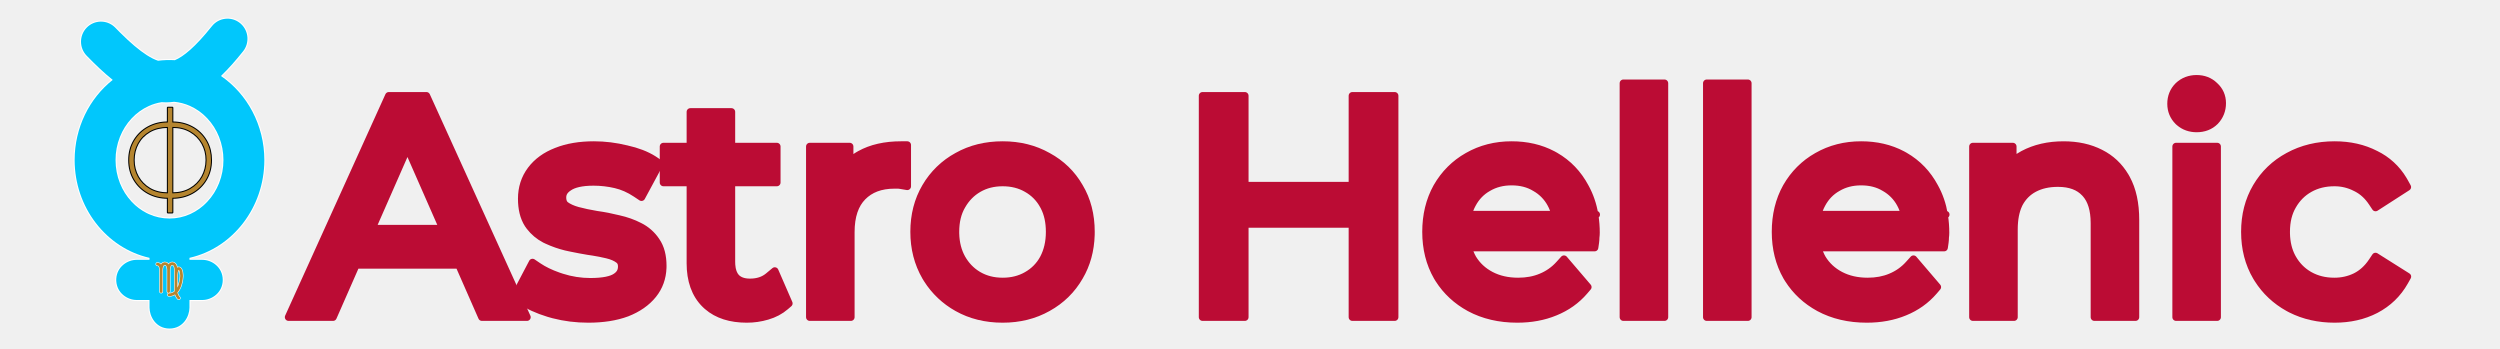
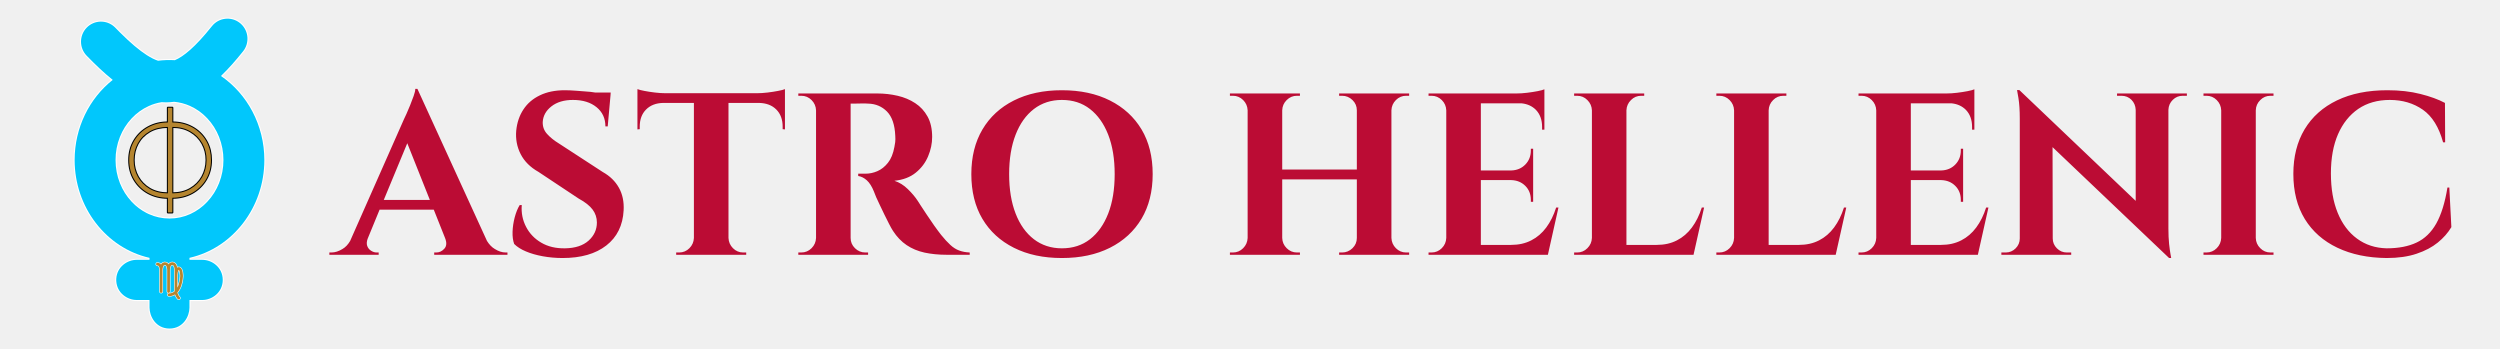
<svg xmlns="http://www.w3.org/2000/svg" fill="none" viewBox="0 0 402 56">
  <g transform="translate(12 3) scale(0.5547) translate(-23 -5.0016)">
    <g fill="#FFFFFF" stroke="#FFFFFF" stroke-width="0.6" stroke-linejoin="round">
      <path d="M66.137 45.987a18 18 0 0 0-1.264-6.69v-.002a17 17 0 0 0-3.416-5.398c-1.457-1.552-3.126-2.745-4.968-3.574l-.002-.001a14.4 14.4 0 0 0-4.644-1.221q-1.124.156-2.285.164a17 17 0 0 1-1.359-.05 14.5 14.5 0 0 0-3.688 1.107v.001c-1.84.829-3.509 2.021-4.97 3.576l-.002-.002a17 17 0 0 0-3.41 5.401h-.002a18 18 0 0 0-1.262 6.69c0 2.34.428 4.586 1.264 6.69h-.002a17 17 0 0 0 3.416 5.4 15.6 15.6 0 0 0 4.286 3.247l.684.328c1.9.856 3.904 1.287 5.987 1.287s4.089-.43 5.985-1.285l.002-.002a15.5 15.5 0 0 0 4.97-3.575l.002-.002a17 17 0 0 0 3.414-5.396 18 18 0 0 0 1.264-6.693m11.863 0c0 13.707-9.14 25.53-21.71 28.35v.575H60c2.897 0 5.938 2.24 5.938 5.824 0 3.593-3.05 5.825-5.938 5.825h-3.71v2.223c0 2.463-1.795 6.05-5.79 6.05-3.993 0-5.79-3.585-5.79-6.05V86.56H41c-2.791 0-5.748-2.09-5.93-5.49l-.008-.334.009-.33c.18-3.394 3.129-5.494 5.93-5.494h3.709v-.576C32.14 71.514 23 59.694 23 45.987c0-9.393 4.293-17.903 11.041-23.237-2.474-1.981-4.976-4.35-7.546-7.002a5.85 5.85 0 0 1 .01-8.144 5.766 5.766 0 0 1 8.063-.2l.218.212 1.343 1.363c3.057 3.047 5.597 5.187 7.784 6.588 1.261.808 2.338 1.325 3.268 1.638a26.6 26.6 0 0 1 4.868-.163c2.499-1.049 5.88-3.76 10.754-9.864a5.77 5.77 0 0 1 8.002-1.003l.238.191.222.197c2.222 2.08 2.46 5.537.565 7.91-2.108 2.64-4.231 5.06-6.41 7.146C73.046 26.829 78 35.898 78 45.987" />
      <path d="M41 79.495h19c.75 0 1.355.556 1.355 1.242s-.606 1.24-1.355 1.24H41c-.747 0-1.355-.555-1.355-1.24 0-.686.608-1.242 1.355-1.242" />
      <path d="M51.706 67.912v20.871c0 .811-.54 1.467-1.206 1.467s-1.206-.656-1.206-1.467V67.912z" />
      <path d="M50.5 21.58c12.656 0 22.917 10.928 22.917 24.408S63.157 70.394 50.5 70.394 27.583 59.468 27.583 45.988 37.843 21.58 50.501 21.58M36.2 61.214c1.861 1.981 4.021 3.533 6.43 4.618a19 19 0 0 0 7.87 1.691c2.731 0 5.38-.568 7.87-1.69a20.1 20.1 0 0 0 6.43-4.619 21.6 21.6 0 0 0 4.334-6.844 22.6 22.6 0 0 0 1.587-8.382 22.6 22.6 0 0 0-1.588-8.382 21.6 21.6 0 0 0-4.334-6.847c-1.858-1.979-4.02-3.532-6.43-4.616a19 19 0 0 0-7.869-1.69c-2.732 0-5.378.568-7.87 1.69-2.409 1.084-4.569 2.637-6.43 4.616a21.6 21.6 0 0 0-4.332 6.847 22.6 22.6 0 0 0-1.587 8.382c0 2.908.533 5.727 1.587 8.382a21.6 21.6 0 0 0 4.333 6.844" />
      <path d="M66.385 10.037a1.184 1.184 0 0 1 1.698-.17c.514.434.588 1.216.166 1.746-6.79 8.503-12.52 13.035-18.715 13.068-6.147.033-12.248-4.383-19.748-12.122a1.267 1.267 0 0 1 .002-1.755 1.183 1.183 0 0 1 1.706.002c7.532 7.772 12.986 11.42 18.028 11.394 4.993-.027 10.087-3.679 16.863-12.163" />
    </g>
    <g fill="#01C7FC">
      <path d="M66.137 45.987a18 18 0 0 0-1.264-6.69v-.002a17 17 0 0 0-3.416-5.398c-1.457-1.552-3.126-2.745-4.968-3.574l-.002-.001a14.4 14.4 0 0 0-4.644-1.221q-1.124.156-2.285.164a17 17 0 0 1-1.359-.05 14.5 14.5 0 0 0-3.688 1.107v.001c-1.84.829-3.509 2.021-4.97 3.576l-.002-.002a17 17 0 0 0-3.41 5.401h-.002a18 18 0 0 0-1.262 6.69c0 2.34.428 4.586 1.264 6.69h-.002a17 17 0 0 0 3.416 5.4 15.6 15.6 0 0 0 4.286 3.247l.684.328c1.9.856 3.904 1.287 5.987 1.287s4.089-.43 5.985-1.285l.002-.002a15.5 15.5 0 0 0 4.97-3.575l.002-.002a17 17 0 0 0 3.414-5.396 18 18 0 0 0 1.264-6.693m11.863 0c0 13.707-9.14 25.53-21.71 28.35v.575H60c2.897 0 5.938 2.24 5.938 5.824 0 3.593-3.05 5.825-5.938 5.825h-3.71v2.223c0 2.463-1.795 6.05-5.79 6.05-3.993 0-5.79-3.585-5.79-6.05V86.56H41c-2.791 0-5.748-2.09-5.93-5.49l-.008-.334.009-.33c.18-3.394 3.129-5.494 5.93-5.494h3.709v-.576C32.14 71.514 23 59.694 23 45.987c0-9.393 4.293-17.903 11.041-23.237-2.474-1.981-4.976-4.35-7.546-7.002a5.85 5.85 0 0 1 .01-8.144 5.766 5.766 0 0 1 8.063-.2l.218.212 1.343 1.363c3.057 3.047 5.597 5.187 7.784 6.588 1.261.808 2.338 1.325 3.268 1.638a26.6 26.6 0 0 1 4.868-.163c2.499-1.049 5.88-3.76 10.754-9.864a5.77 5.77 0 0 1 8.002-1.003l.238.191.222.197c2.222 2.08 2.46 5.537.565 7.91-2.108 2.64-4.231 5.06-6.41 7.146C73.046 26.829 78 35.898 78 45.987" />
      <path d="M41 79.495h19c.75 0 1.355.556 1.355 1.242s-.606 1.24-1.355 1.24H41c-.747 0-1.355-.555-1.355-1.24 0-.686.608-1.242 1.355-1.242" />
      <path d="M51.706 67.912v20.871c0 .811-.54 1.467-1.206 1.467s-1.206-.656-1.206-1.467V67.912z" />
      <path d="M50.5 21.58c12.656 0 22.917 10.928 22.917 24.408S63.157 70.394 50.5 70.394 27.583 59.468 27.583 45.988 37.843 21.58 50.501 21.58M36.2 61.214c1.861 1.981 4.021 3.533 6.43 4.618a19 19 0 0 0 7.87 1.691c2.731 0 5.38-.568 7.87-1.69a20.1 20.1 0 0 0 6.43-4.619 21.6 21.6 0 0 0 4.334-6.844 22.6 22.6 0 0 0 1.587-8.382 22.6 22.6 0 0 0-1.588-8.382 21.6 21.6 0 0 0-4.334-6.847c-1.858-1.979-4.02-3.532-6.43-4.616a19 19 0 0 0-7.869-1.69c-2.732 0-5.378.568-7.87 1.69-2.409 1.084-4.569 2.637-6.43 4.616a21.6 21.6 0 0 0-4.332 6.847 22.6 22.6 0 0 0-1.587 8.382c0 2.908.533 5.727 1.587 8.382a21.6 21.6 0 0 0 4.333 6.844" />
      <path d="M66.385 10.037a1.184 1.184 0 0 1 1.698-.17c.514.434.588 1.216.166 1.746-6.79 8.503-12.52 13.035-18.715 13.068-6.147.033-12.248-4.383-19.748-12.122a1.267 1.267 0 0 1 .002-1.755 1.183 1.183 0 0 1 1.706.002c7.532 7.772 12.986 11.42 18.028 11.394 4.993-.027 10.087-3.679 16.863-12.163" />
    </g>
    <path d="M51.318 30.828v4.274q3.214.003 5.75 1.396a10.35 10.35 0 0 1 4.001 3.868l.177.31q1.282 2.35 1.281 5.339c0 2.105-.489 3.986-1.472 5.634a10.57 10.57 0 0 1-4.016 3.881v.001q-2.536 1.392-5.72 1.396v4.245h-1.28v-4.245q-3.186-.004-5.722-1.396a10.56 10.56 0 0 1-4.015-3.882c-.983-1.648-1.474-3.529-1.474-5.634q0-3.174 1.488-5.65a10.57 10.57 0 0 1 4.03-3.867q2.55-1.406 5.692-1.396v-4.274zm-1.28 5.555q-3.099.018-5.304 1.293-2.242 1.294-3.432 3.474-1.193 2.184-1.194 4.865 0 2.665 1.222 4.847 1.22 2.183 3.447 3.491h.001q2.227 1.287 5.26 1.294zm1.28 19.264q3.033-.007 5.245-1.294 2.228-1.293 3.448-3.476 1.221-2.198 1.237-4.863.014-2.665-1.208-4.847v-.001q-1.22-2.196-3.463-3.49v-.001q-2.226-1.302-5.259-1.293z" fill="#000000" stroke="#000000" stroke-width="0.6" stroke-linejoin="round" />
    <path d="M51.318 30.828v4.274q3.214.003 5.75 1.396a10.35 10.35 0 0 1 4.001 3.868l.177.31q1.282 2.35 1.281 5.339c0 2.105-.489 3.986-1.472 5.634a10.57 10.57 0 0 1-4.016 3.881v.001q-2.536 1.392-5.72 1.396v4.245h-1.28v-4.245q-3.186-.004-5.722-1.396a10.56 10.56 0 0 1-4.015-3.882c-.983-1.648-1.474-3.529-1.474-5.634q0-3.174 1.488-5.65a10.57 10.57 0 0 1 4.03-3.867q2.55-1.406 5.692-1.396v-4.274zm-1.28 5.555q-3.099.018-5.304 1.293-2.242 1.294-3.432 3.474-1.193 2.184-1.194 4.865 0 2.665 1.222 4.847 1.22 2.183 3.447 3.491h.001q2.227 1.287 5.26 1.294zm1.28 19.264q3.033-.007 5.245-1.294 2.228-1.293 3.448-3.476 1.221-2.198 1.237-4.863.014-2.665-1.208-4.847v-.001q-1.22-2.196-3.463-3.49v-.001q-2.226-1.302-5.259-1.293z" fill="#B5852F" />
    <path d="M53.192 86s-.807-.794-.807-1.905v-6.349s0-1.746-1.077-1.746-1.077 1.746-1.077 1.746m0 0v6.35m0-6.35S50.22 76 49.154 76s-1.077 1.746-1.077 1.746m0 6.35v-6.35m0 0s0-1.587-1.077-1.587m5.385 3.492s0-2.222.807-2.222c.808 0 .808 2.222.808 2.222s-.135 5.397-3.635 5.397" stroke="#FFFFFF" stroke-width="1.1" stroke-linecap="round" stroke-linejoin="round" />
    <path d="M53.192 86s-.807-.794-.807-1.905v-6.349s0-1.746-1.077-1.746-1.077 1.746-1.077 1.746m0 0v6.35m0-6.35S50.22 76 49.154 76s-1.077 1.746-1.077 1.746m0 6.35v-6.35m0 0s0-1.587-1.077-1.587m5.385 3.492s0-2.222.807-2.222c.808 0 .808 2.222.808 2.222s-.135 5.397-3.635 5.397" stroke="#B5852F" stroke-width="0.8" stroke-linecap="round" stroke-linejoin="round" />
  </g>
-   <path fill="#BB0C34" d="M375.409 50.288q-3.888 0-6.96-1.68-3.024-1.68-4.752-4.608t-1.728-6.72 1.728-6.72 4.752-4.56q3.072-1.68 6.96-1.68 3.456 0 6.144 1.392 2.736 1.344 4.224 4.032L382.273 32q-1.248-1.872-3.072-2.736a8.3 8.3 0 0 0-3.84-.912q-2.496 0-4.464 1.104t-3.12 3.12q-1.152 1.968-1.152 4.704t1.152 4.752 3.12 3.12 4.464 1.104q2.064 0 3.84-.864 1.824-.912 3.072-2.784l3.504 2.208q-1.488 2.64-4.224 4.08-2.688 1.392-6.144 1.392" />
-   <path fill="#BB0C34" d="M350.915 50V24.56h4.608V50zm2.304-30.336q-1.344 0-2.256-.864-.864-.864-.864-2.112 0-1.296.864-2.16.912-.864 2.256-.864t2.208.864q.912.816.912 2.064 0 1.296-.864 2.208-.864.864-2.256.864" />
-   <path fill="#BB0C34" d="M318.243 50V24.56h4.416v6.864l-.72-1.824q1.248-2.496 3.84-3.888t6.048-1.392q3.12 0 5.472 1.2 2.4 1.2 3.744 3.648t1.344 6.192V50h-4.608V35.888q0-3.696-1.824-5.568-1.776-1.872-5.04-1.872-2.448 0-4.272.96t-2.832 2.832q-.96 1.872-.96 4.656V50z" />
-   <path fill="#BB0C34" d="M300.18 50.288q-4.08 0-7.2-1.68-3.072-1.68-4.8-4.608-1.68-2.928-1.68-6.72t1.632-6.72q1.68-2.928 4.56-4.56 2.928-1.68 6.576-1.68 3.696 0 6.528 1.632t4.416 4.608q1.632 2.928 1.632 6.864 0 .288-.048.672 0 .384-.048.72H290.1v-3.312h19.248l-1.872 1.152q.048-2.448-1.008-4.368a7.5 7.5 0 0 0-2.928-2.976q-1.824-1.104-4.272-1.104-2.4 0-4.272 1.104-1.872 1.056-2.928 3.024-1.056 1.92-1.056 4.416v.768q0 2.544 1.152 4.56 1.2 1.968 3.312 3.072t4.848 1.104q2.256 0 4.08-.768a8.94 8.94 0 0 0 3.264-2.304l2.544 2.976q-1.728 2.016-4.32 3.072-2.544 1.056-5.712 1.056" />
-   <path fill="#BB0C34" d="M275.446 50V14.384h4.608V50z" />
-   <path fill="#BB0C34" d="M262.04 50V14.384h4.608V50z" />
-   <path fill="#BB0C34" d="M243.977 50.288q-4.08 0-7.2-1.68-3.072-1.68-4.8-4.608-1.68-2.928-1.68-6.72t1.632-6.72q1.68-2.928 4.56-4.56 2.928-1.68 6.576-1.68 3.696 0 6.528 1.632t4.416 4.608q1.632 2.928 1.632 6.864 0 .288-.048.672 0 .384-.048.72h-21.648v-3.312h19.248l-1.872 1.152q.048-2.448-1.008-4.368a7.5 7.5 0 0 0-2.928-2.976q-1.824-1.104-4.272-1.104-2.4 0-4.272 1.104-1.872 1.056-2.928 3.024-1.056 1.92-1.056 4.416v.768q0 2.544 1.152 4.56 1.2 1.968 3.312 3.072t4.848 1.104q2.256 0 4.08-.768a8.94 8.94 0 0 0 3.264-2.304l2.544 2.976q-1.728 2.016-4.32 3.072-2.544 1.056-5.712 1.056" />
-   <path fill="#BB0C34" d="M218.464 50V16.4h4.8V50zm-24.096 0V16.4h4.8V50zm4.32-14.976v-4.176h20.208v4.176z" />
-   <path fill="#BB0C34" d="M161.233 50.288q-3.84 0-6.816-1.68A12.5 12.5 0 0 1 149.713 44q-1.728-2.976-1.728-6.72 0-3.792 1.728-6.72a12.15 12.15 0 0 1 4.704-4.56q2.976-1.68 6.816-1.68 3.792 0 6.768 1.68 3.024 1.632 4.704 4.56 1.728 2.88 1.728 6.72 0 3.792-1.728 6.72-1.68 2.928-4.704 4.608-2.976 1.68-6.768 1.68m0-4.032q2.448 0 4.368-1.104a7.8 7.8 0 0 0 3.072-3.12q1.104-2.064 1.104-4.752 0-2.736-1.104-4.704a7.8 7.8 0 0 0-3.072-3.12q-1.92-1.104-4.368-1.104t-4.368 1.104-3.072 3.12q-1.152 1.968-1.152 4.704 0 2.688 1.152 4.752 1.152 2.016 3.072 3.12t4.368 1.104" />
-   <path fill="#BB0C34" d="M131.212 50V24.56h4.416v6.912l-.432-1.728q1.056-2.64 3.552-4.032t6.144-1.392v4.464a3.5 3.5 0 0 0-.576-.048h-.48q-3.696 0-5.856 2.208t-2.16 6.384V50z" />
-   <path fill="#BB0C34" d="M120.073 50.288q-3.84 0-5.952-2.064t-2.112-5.904V18.992h4.608v23.136q0 2.064 1.008 3.168 1.056 1.104 2.976 1.104 2.16 0 3.6-1.2l1.44 3.312q-1.056.912-2.544 1.344-1.44.432-3.024.432m-12.384-21.936V24.56h16.224v3.792z" />
-   <path fill="#BB0C34" d="M94.586 50.288q-3.168 0-6.048-.864-2.832-.864-4.464-2.112l1.92-3.648q1.632 1.104 4.032 1.872t4.896.768q3.216 0 4.608-.912 1.44-.912 1.44-2.544 0-1.2-.864-1.872t-2.304-1.008a32 32 0 0 0-3.12-.576 66 66 0 0 1-3.456-.672 15.4 15.4 0 0 1-3.168-1.152 6.25 6.25 0 0 1-2.304-2.064q-.864-1.344-.864-3.552 0-2.304 1.296-4.032t3.648-2.64q2.4-.96 5.664-.96 2.496 0 5.04.624 2.592.576 4.224 1.68l-1.968 3.648q-1.728-1.152-3.6-1.584a16.6 16.6 0 0 0-3.744-.432q-3.024 0-4.512 1.008-1.488.96-1.488 2.496 0 1.296.864 2.016.912.672 2.304 1.056 1.44.384 3.168.672 1.728.24 3.456.672 1.728.384 3.12 1.104a5.87 5.87 0 0 1 2.304 2.016q.912 1.296.912 3.456 0 2.304-1.344 3.984t-3.792 2.64q-2.448.912-5.856.912" />
-   <path fill="#BB0C34" d="m47.952 50 15.216-33.6h4.752L83.184 50h-5.04L64.56 19.088h1.92L52.896 50zm6.48-8.4 1.296-3.84H74.64l1.392 3.84z" />
-   <path fill="#BB0C34" stroke="#BB0C34" stroke-width="1.2" stroke-linejoin="round" d="M366.625 37.28q0-2.565 1.013-4.455l.139-.249q1.08-1.89 2.877-2.978l.243-.142q1.968-1.104 4.464-1.104l.512.014a8.2 8.2 0 0 1 3.328.898q1.71.81 2.914 2.506l.158.23 3.504-2.256q-1.488-2.688-4.224-4.032-2.52-1.305-5.715-1.387l-.429-.005q-3.888 0-6.96 1.68-3.024 1.632-4.752 4.56l-.209.37q-1.519 2.795-1.519 6.35l.007.471q.1 3.505 1.721 6.249 1.728 2.928 4.752 4.608 2.88 1.575 6.478 1.673l.482.007q3.24 0 5.805-1.223l.339-.168q2.736-1.44 4.224-4.08l-3.504-2.209q-1.248 1.872-3.072 2.784a8.66 8.66 0 0 1-3.84.864v-1c1.23 0 2.358-.256 3.398-.76 1.042-.523 1.938-1.326 2.682-2.442l.54-.812 5.135 3.236-.468.829c-1.088 1.93-2.639 3.427-4.629 4.474l-.006.003c-1.953 1.011-4.163 1.504-6.604 1.504-2.569 0-4.917-.521-7.022-1.583l-.417-.22-.006-.003c-2.033-1.13-3.668-2.66-4.89-4.584l-.238-.39c-1.253-2.123-1.867-4.542-1.867-7.228s.614-5.105 1.867-7.228c1.245-2.11 2.964-3.758 5.139-4.932 2.209-1.207 4.695-1.8 7.434-1.8 2.433 0 4.636.49 6.584 1.494a10.5 10.5 0 0 1 4.449 4.082l.21.364.453.818-5.118 3.296-.546-.82c-.697-1.045-1.523-1.798-2.476-2.291l-.192-.095-.014-.007-.015-.008a7.3 7.3 0 0 0-3.383-.801c-1.511 0-2.827.333-3.974.976-1.149.645-2.061 1.553-2.741 2.744l-.005.01c-.662 1.13-1.016 2.516-1.016 4.198l.004.312c.038 1.441.346 2.674.895 3.723l.122.221c.638 1.117 1.478 1.985 2.528 2.62l.213.124c1.147.644 2.463.976 3.974.976v1l-.31-.004q-2.155-.06-3.905-.966l-.249-.134a8.1 8.1 0 0 1-2.973-2.872l-.147-.248q-1.08-1.89-1.147-4.413z" />
-   <path fill="#BB0C34" stroke="#BB0C34" stroke-width="1.2" stroke-linejoin="round" d="M350.915 24.56V50h4.607V24.56zm5.424-7.968q0-1.248-.912-2.064-.756-.756-1.879-.85l-.329-.014q-1.344 0-2.256.864-.864.865-.864 2.16l.013.306q.095 1.05.851 1.806a3.1 3.1 0 0 0 1.927.85l.329.014q1.392 0 2.256-.864.864-.912.864-2.208M356.522 51h-6.607V23.56h6.607zm.817-34.408c0 1.11-.38 2.095-1.138 2.895l-.019.02c-.79.79-1.81 1.157-2.963 1.157-1.062 0-2.011-.328-2.79-.999l-.154-.139-.019-.02c-.768-.767-1.157-1.727-1.157-2.817 0-1.112.381-2.092 1.157-2.868l.019-.02c.808-.764 1.812-1.137 2.944-1.137 1.113 0 2.098.362 2.875 1.12.824.737 1.245 1.698 1.245 2.808" />
-   <path fill="#BB0C34" stroke="#BB0C34" stroke-width="1.2" stroke-linejoin="round" d="M342.387 35.36q0-3.744-1.344-6.192t-3.744-3.648q-2.205-1.125-5.085-1.196l-.387-.004q-3.456 0-6.048 1.392l-.319.179q-1.715.999-2.801 2.513V24.56h-4.416V50h4.608V36.897q0-2.61.843-4.42l.117-.237q.945-1.755 2.607-2.709l.225-.123q1.824-.96 4.272-.96l.402.007q2.973.11 4.638 1.865l-.726.688c-.947-1-2.335-1.56-4.314-1.56-1.5 0-2.759.293-3.807.845-1.028.541-1.827 1.334-2.407 2.403l-.1.204c-.485 1.04-.75 2.36-.75 3.997V51h-6.608V23.56h6.416v2.354a11 11 0 0 1 1.647-1.083c1.897-1.019 4.081-1.51 6.521-1.51 2.21 0 4.195.424 5.927 1.308h-.001c1.674.839 3.003 2.089 3.976 3.724l.191.333c1 1.822 1.467 4.065 1.467 6.674V51h-6.608V35.888c0-2.168-.501-3.677-1.363-4.677l-.177-.193-.01-.01.726-.688q1.824 1.872 1.824 5.568V50h4.608z" />
-   <path fill="#BB0C34" stroke="#BB0C34" stroke-width="1.2" stroke-linejoin="round" d="M285.5 37.28c0-2.675.577-5.087 1.759-7.207l.006-.01c1.207-2.105 2.855-3.755 4.934-4.933 2.115-1.212 4.479-1.81 7.07-1.81 2.452 0 4.673.509 6.637 1.55l.39.216c2.05 1.181 3.649 2.851 4.79 4.987.75 1.345 1.255 2.825 1.524 4.43h.272l-.249.153a18 18 0 0 1 .212 2.768l-.015.384a7 7 0 0 1-.037.368q-.003.404-.055.781l-.123.86h-20.31q.25.926.714 1.743c.702 1.15 1.668 2.05 2.92 2.706 1.246.65 2.699.99 4.385.99v1q-2.565 0-4.581-.97l-.266-.134q-2.112-1.104-3.313-3.072a8.7 8.7 0 0 1-1.072-3.264h20.656l.036-.348a6 6 0 0 0 .012-.372q.024-.192.036-.36l.013-.312q0-3.937-1.633-6.864-1.485-2.79-4.066-4.399l-.35-.209q-2.655-1.53-6.069-1.626l-.458-.006q-3.649 0-6.577 1.68l-.355.209q-2.63 1.605-4.204 4.35-1.632 2.93-1.633 6.721l.007.471q.099 3.505 1.674 6.249 1.728 2.928 4.799 4.608 2.925 1.575 6.694 1.673l.507.007q3.168 0 5.712-1.056 2.59-1.055 4.319-3.072l-2.544-2.976a8.94 8.94 0 0 1-3.264 2.304q-1.824.768-4.08.768v-1c1.389 0 2.615-.236 3.693-.69l.007-.004a7.94 7.94 0 0 0 2.904-2.05l.762-.841 3.283 3.839.555.651-.556.65c-1.262 1.471-2.835 2.587-4.702 3.347h-.001c-1.833.759-3.867 1.13-6.088 1.13-2.861 0-5.429-.59-7.675-1.8l-.005-.003c-2.063-1.128-3.717-2.659-4.942-4.586l-.24-.391-.007-.01c-1.216-2.121-1.812-4.537-1.812-7.218m14.072-9.068q2.258.065 3.968 1.1a7.5 7.5 0 0 1 2.929 2.976q.8 1.456.966 3.216h-16.352q.202-1.743.985-3.168 1.056-1.968 2.928-3.024 1.873-1.104 4.273-1.104zm-.303.996c-1.441 0-2.687.33-3.765.966l-.008.005-.009.004c-1.076.607-1.92 1.474-2.538 2.626l-.005.01a7.3 7.3 0 0 0-.662 1.685h13.977a7 7 0 0 0-.667-1.734 6.5 6.5 0 0 0-2.543-2.587l-.013-.007-.014-.008c-1.037-.628-2.277-.96-3.753-.96" />
-   <path fill="#BB0C34" stroke="#BB0C34" stroke-width="1.2" stroke-linejoin="round" d="M275.446 14.384V50h4.608V14.384zM281.054 51h-6.608V13.384h6.608z" />
-   <path fill="#BB0C34" stroke="#BB0C34" stroke-width="1.2" stroke-linejoin="round" d="M262.04 14.384V50h4.607V14.384zM267.647 51h-6.607V13.384h6.607z" />
-   <path fill="#BB0C34" stroke="#BB0C34" stroke-width="1.2" stroke-linejoin="round" d="M229.297 37.28c0-2.675.577-5.087 1.759-7.207l.006-.01c1.207-2.105 2.855-3.755 4.934-4.933 2.115-1.212 4.479-1.81 7.069-1.81 2.453 0 4.674.509 6.638 1.55l.39.216c2.05 1.181 3.649 2.851 4.79 4.987.749 1.345 1.254 2.825 1.524 4.43h.272l-.249.153a18 18 0 0 1 .212 2.768l-.015.384a9 9 0 0 1-.037.368q-.003.404-.055.781l-.123.86h-20.31q.25.926.713 1.743c.703 1.15 1.669 2.05 2.921 2.706 1.245.65 2.698.99 4.385.99v1q-2.565 0-4.581-.97l-.267-.134q-2.112-1.104-3.312-3.072a8.7 8.7 0 0 1-1.072-3.264h20.656l.036-.348a6 6 0 0 0 .012-.372q.024-.192.036-.36l.013-.312q0-3.937-1.633-6.864-1.485-2.79-4.067-4.399l-.349-.209q-2.655-1.53-6.07-1.626l-.458-.006q-3.648 0-6.576 1.68l-.355.209q-2.63 1.605-4.204 4.35-1.632 2.93-1.633 6.721l.007.471q.098 3.505 1.674 6.249 1.727 2.928 4.799 4.608 2.925 1.575 6.694 1.673l.507.007q3.167 0 5.711-1.056 2.592-1.055 4.32-3.072l-2.544-2.976a8.94 8.94 0 0 1-3.264 2.304q-1.824.768-4.08.768v-1c1.389 0 2.615-.236 3.692-.69l.008-.004a7.94 7.94 0 0 0 2.904-2.05l.762-.841 3.283 3.839.555.651-.556.65c-1.262 1.471-2.835 2.587-4.703 3.347h-.001c-1.832.759-3.866 1.13-6.087 1.13-2.861 0-5.429-.59-7.675-1.8l-.005-.003c-2.064-1.128-3.717-2.659-4.943-4.586l-.239-.391-.007-.01c-1.217-2.121-1.812-4.537-1.812-7.218m14.072-9.068q2.258.065 3.968 1.1a7.5 7.5 0 0 1 2.929 2.976q.8 1.456.965 3.216H234.88q.202-1.743.985-3.168 1.056-1.968 2.928-3.024 1.872-1.104 4.272-1.104zm-.304.996c-1.44 0-2.686.33-3.764.966l-.008.005-.009.004c-1.076.607-1.92 1.474-2.538 2.626l-.005.01a7.2 7.2 0 0 0-.662 1.685h13.977a7 7 0 0 0-.667-1.734 6.5 6.5 0 0 0-2.543-2.587l-.013-.007-.014-.008c-1.037-.628-2.277-.96-3.754-.96" />
-   <path fill="#BB0C34" stroke="#BB0C34" stroke-width="1.2" stroke-linejoin="round" d="M199.168 16.4h-4.8V50h4.8V35.024h19.296V50h4.8V16.4h-4.8v14.448h-19.296zM224.264 51h-6.8V36.024h-17.296V51h-6.8V15.4h6.8v14.448h17.296V15.4h6.8z" />
-   <path fill="#BB0C34" stroke="#BB0C34" stroke-width="1.2" stroke-linejoin="round" d="M174.433 37.28q0-3.84-1.728-6.72-1.68-2.928-4.704-4.56-2.79-1.575-6.298-1.674l-.471-.006q-3.839 0-6.815 1.68a12.15 12.15 0 0 0-4.704 4.56l-.209.37q-1.52 2.795-1.52 6.35l.007.465q.102 3.465 1.722 6.255a12.5 12.5 0 0 0 4.704 4.608q2.79 1.575 6.339 1.673l.476.007q3.792 0 6.769-1.68 3.024-1.68 4.704-4.608 1.62-2.745 1.721-6.249zm-5.657 0c0-1.583-.299-2.905-.86-3.999l-.115-.216-.005-.008a6.8 6.8 0 0 0-2.685-2.729l-.008-.005c-1.113-.64-2.395-.971-3.871-.971s-2.756.331-3.869.971c-1.118.643-2.018 1.552-2.702 2.75l-.005.008c-.662 1.13-1.015 2.517-1.015 4.2l.004.305c.041 1.511.387 2.82 1.016 3.95.642 1.123 1.472 1.991 2.495 2.625l.207.124c1.113.64 2.394.97 3.869.97v1q-2.294 0-4.126-.969l-.241-.134q-1.8-1.035-2.926-2.872l-.146-.248q-1.08-1.935-1.147-4.419l-.005-.333q0-2.565 1.012-4.455l.14-.249q1.08-1.89 2.835-2.978l.237-.142q1.92-1.104 4.367-1.104t4.369 1.104a7.8 7.8 0 0 1 3.072 3.12q1.103 1.968 1.103 4.704l-.004.333q-.064 2.485-1.099 4.42a7.8 7.8 0 0 1-3.072 3.12q-1.92 1.103-4.369 1.103v-1c1.476 0 2.758-.331 3.871-.97l.008-.006a6.8 6.8 0 0 0 2.685-2.728c.644-1.209.98-2.624.98-4.272m6.65.5c-.072 2.482-.684 4.73-1.855 6.717-1.213 2.114-2.914 3.78-5.085 4.985h-.001c-2.148 1.21-4.574 1.806-7.253 1.806-2.71 0-5.155-.595-7.307-1.81a13.5 13.5 0 0 1-4.835-4.58l-.238-.39-.004-.006c-1.248-2.15-1.864-4.566-1.864-7.222 0-2.685.615-5.105 1.868-7.228a13.15 13.15 0 0 1 5.084-4.929c2.149-1.21 4.59-1.803 7.296-1.803 2.681 0 5.11.595 7.26 1.809h-.001c2.164 1.171 3.861 2.813 5.071 4.917 1.258 2.096 1.871 4.52 1.871 7.234z" />
-   <path fill="#BB0C34" stroke="#BB0C34" stroke-width="1.2" stroke-linejoin="round" d="M131.212 24.56V50h4.607V37.328q0-3.916 1.899-6.1l.261-.284q2.026-2.07 5.401-2.2l.456-.008h.479q.288 0 .577.048V24.32q-3.648 0-6.144 1.392l-.307.179a7.74 7.74 0 0 0-2.813 2.934V24.56zm5.416 1.43a9.3 9.3 0 0 1 1.633-1.151c1.848-1.031 4.074-1.519 6.631-1.519h1v6.645l-1.164-.195a3 3 0 0 0-.207-.026l-.206-.008h-.479c-2.252 0-3.926.665-5.142 1.908-1.2 1.227-1.875 3.068-1.875 5.684V51h-6.607V23.56h6.416z" />
-   <path fill="#BB0C34" stroke="#BB0C34" stroke-width="1.2" stroke-linejoin="round" d="M116.617 42.128V28.352h7.296V24.56h-7.296v-5.568h-4.608v5.568h-4.321v3.792h4.321V42.32l.008.473q.124 3.495 2.104 5.43 1.98 1.936 5.479 2.057l.472.008q1.584 0 3.025-.432 1.488-.432 2.544-1.344l-1.44-3.312q-1.44 1.2-3.6 1.2v-1c1.243 0 2.206-.34 2.96-.968l1.025-.855 2.266 5.211-.558.48c-.824.712-1.804 1.224-2.919 1.547a11.5 11.5 0 0 1-3.303.473c-2.568 0-4.72-.65-6.335-2.057l-.315-.291c-1.654-1.616-2.413-3.875-2.413-6.62V29.352h-4.321V23.56h4.321v-5.568h6.608v5.568h7.296v5.792h-7.296v12.776l.014.437c.062.966.335 1.614.722 2.044.469.488 1.17.791 2.248.791v1l-.237-.005q-1.749-.065-2.739-1.1-.945-1.034-1.004-2.913z" />
-   <path fill="#BB0C34" stroke="#BB0C34" stroke-width="1.2" stroke-linejoin="round" d="m85.629 42.21.925.626c.867.586 1.934 1.11 3.215 1.56l.562.188q2.252.72 4.59.72v1q-2.183 0-4.294-.588l-.602-.18q-2.4-.768-4.03-1.872l-1.92 3.648q1.63 1.248 4.463 2.112 2.52.756 5.26.85l.788.014q3.408 0 5.855-.912 2.295-.9 3.621-2.433l.171-.207q1.26-1.575 1.339-3.699l.006-.285q0-2.16-.912-3.456a5.8 5.8 0 0 0-1.953-1.827l-.351-.189q-1.218-.63-2.693-1.003l-.427-.101a33 33 0 0 0-3.456-.672 36 36 0 0 1-2.43-.486l-.738-.186q-1.218-.336-2.068-.892l-.236-.164q-.756-.63-.851-1.7l-.013-.316q0-1.536 1.487-2.496 1.49-1.008 4.513-1.008l.468.007a16.7 16.7 0 0 1 3.276.425q1.872.433 3.6 1.585l1.968-3.649q-1.632-1.104-4.224-1.68a21.3 21.3 0 0 0-4.415-.614l-.625-.01q-3.264 0-5.664.96l-.29.117q-2.143.903-3.358 2.523-1.296 1.728-1.296 4.032l.013.538q.095 1.838.85 3.014a6.25 6.25 0 0 0 2.305 2.064q1.44.72 3.168 1.152a66 66 0 0 0 3.456.672 32 32 0 0 1 3.12.576q1.44.336 2.303 1.008.864.671.865 1.872 0 1.631-1.44 2.544-1.392.912-4.608.912v-1c2.101 0 3.387-.308 4.06-.748l.006-.004.007-.005c.686-.435.975-.972.975-1.7 0-.46-.131-.76-.37-.989l-.108-.092c-.43-.334-1.052-.622-1.918-.825h-.007a29 29 0 0 0-2.2-.435l-.823-.123-.013-.002-.013-.003a67 67 0 0 1-2.632-.493l-.877-.189-.026-.006a16.7 16.7 0 0 1-2.981-1.04l-.392-.187-.011-.006-.012-.007a7.3 7.3 0 0 1-2.402-2.023l-.268-.375-.004-.007c-.712-1.108-1.023-2.5-1.023-4.093 0-1.737.493-3.295 1.496-4.632.994-1.325 2.374-2.308 4.087-2.972 1.742-.695 3.758-1.028 6.025-1.028q2.623 0 5.278.653c1.689.377 3.137.925 4.314 1.67l.232.153.749.507-2.919 5.41-.913-.608c-1.059-.707-2.149-1.184-3.27-1.443a15.6 15.6 0 0 0-3.519-.406c-1.938 0-3.203.33-3.951.836l-.01.007-.008.006c-.758.488-1.03 1.027-1.03 1.655l.008.22c.04.476.214.783.475 1.008.483.35 1.123.652 1.95.88q1.383.369 3.066.65 1.77.246 3.534.688 1.825.406 3.337 1.186a6.87 6.87 0 0 1 2.677 2.35c.753 1.08 1.08 2.447 1.08 4.01l-.006.325c-.06 1.614-.575 3.055-1.557 4.283-1.028 1.284-2.449 2.257-4.208 2.947l-.008.003-.008.003c-1.772.66-3.848.975-6.205.975q-2.894 0-5.574-.693l-.761-.213-.005-.001c-1.834-.56-3.362-1.253-4.547-2.103l-.232-.172-.671-.512z" />
-   <path fill="#BB0C34" stroke="#BB0C34" stroke-width="1.2" stroke-linejoin="round" d="M68.565 15.4 84.736 51h-7.245L73.8 42.6H57.24L53.55 51H46.4l15.856-35.013.266-.587zm-5.397 1L47.952 50h4.945l3.69-8.4h17.865l3.692 8.4h5.04L67.92 16.4zm9.597 21.36h-14.49l7.244-16.487zm-12.958-1h11.426L65.52 23.758z" />
+   <path fill="#BB0C34" d="M67.12 14.29 78.31 38.75Q78.86 39.63 79.57 40.04Q80.46 40.6 81.31 40.6H81.6V40.97H69.82V40.6H70.16Q70.9 40.6 71.45 39.99Q72.01 39.38 71.56 38.26L69.75 33.71H61.04L59.11 38.41Q58.89 39.04 59.04 39.52Q59.22 40.04 59.67 40.32Q60.11 40.6 60.56 40.6H60.89V40.97H52.96V40.6H53.3Q54.15 40.6 55.07 40.04Q55.78 39.63 56.3 38.75L64.97 19.14Q65.08 18.92 65.36 18.31Q65.63 17.7 65.95 16.92Q66.26 16.14 66.52 15.42Q66.78 14.7 66.78 14.29ZM61.71 32.15H69.12L65.49 23.03ZM90.83 14.51Q91.57 14.51 92.66 14.59Q93.76 14.66 94.94 14.77Q95.35 14.85 95.72 14.88H98.2L98.17 15.33Q98.17 15.33 98.17 15.33L97.72 20.33H97.35Q97.35 18.4 95.93 17.24Q94.5 16.07 92.13 16.07Q89.98 16.07 88.66 17.11Q87.35 18.14 87.27 19.63Q87.24 20.74 87.98 21.55Q88.72 22.37 89.87 23.07L96.94 27.67Q98.65 28.63 99.52 30.19Q100.39 31.74 100.28 33.82Q100.09 37.45 97.5 39.47Q94.91 41.49 90.46 41.49Q88.83 41.49 87.29 41.21Q85.75 40.93 84.57 40.43Q83.38 39.93 82.68 39.23Q82.38 38.41 82.42 37.26Q82.46 36.11 82.77 34.93Q83.09 33.74 83.57 32.97H83.9Q83.75 34.85 84.59 36.47Q85.42 38.08 87.03 39.02Q88.64 39.97 90.87 39.93Q93.31 39.89 94.65 38.69Q95.98 37.49 95.98 35.78Q95.98 34.63 95.3 33.71Q94.61 32.78 93.05 31.93L86.57 27.63Q84.61 26.52 83.72 24.78Q82.83 23.03 83.01 21Q83.2 19.07 84.16 17.61Q85.12 16.14 86.81 15.33Q88.5 14.51 90.83 14.51ZM126.22 14.33V20.81L125.85 20.77V20.37Q125.85 18.63 124.83 17.61Q123.81 16.59 122.07 16.55H117.14V38.26Q117.18 39.23 117.86 39.91Q118.55 40.6 119.51 40.6H119.99V40.97H108.73V40.6H109.21Q110.17 40.6 110.86 39.91Q111.54 39.23 111.58 38.26V16.55H106.62Q104.91 16.59 103.89 17.61Q102.87 18.63 102.87 20.37V20.77L102.5 20.81V14.33Q102.87 14.48 103.63 14.62Q104.39 14.77 105.32 14.88Q106.24 14.99 107.02 14.99H121.7Q122.51 14.99 123.42 14.88Q124.33 14.77 125.1 14.62Q125.88 14.48 126.22 14.33ZM131.22 38.26V17.74Q131.18 16.77 130.5 16.09Q129.81 15.4 128.85 15.4H128.37V15.03H141.07Q142.74 15.03 144.34 15.4Q145.93 15.77 147.17 16.59Q148.41 17.4 149.15 18.74Q149.89 20.07 149.89 22.03Q149.89 23.59 149.24 25.13Q148.6 26.67 147.26 27.76Q145.93 28.85 143.82 29.07Q145 29.45 145.98 30.41Q146.97 31.37 147.6 32.34Q147.63 32.41 148.02 33Q148.41 33.6 148.99 34.47Q149.56 35.34 150.19 36.23Q150.82 37.12 151.34 37.78Q152.15 38.78 152.82 39.39Q153.49 40.01 154.23 40.28Q154.97 40.56 155.93 40.6V40.97H152.3Q150.3 40.97 148.67 40.62Q147.04 40.26 145.78 39.41Q144.52 38.56 143.59 37.12Q143.3 36.67 142.95 35.98Q142.59 35.3 142.22 34.52Q141.85 33.74 141.5 33.02Q141.15 32.3 140.89 31.71Q140.63 31.11 140.52 30.78Q140.04 29.59 139.39 29Q138.74 28.41 138 28.3V27.93H139.15Q140.15 27.93 141.09 27.52Q142.04 27.11 142.78 26.18Q143.52 25.26 143.82 23.63Q143.89 23.29 143.95 22.85Q144 22.4 143.96 21.85Q143.85 19.18 142.63 17.94Q141.41 16.7 139.59 16.66Q139.07 16.62 138.46 16.64Q137.85 16.66 137.37 16.66H136.78V38.26Q136.78 39.23 137.48 39.91Q138.18 40.6 139.15 40.6H139.59V40.97H128.37V40.6H128.85Q129.81 40.6 130.5 39.91Q131.18 39.23 131.22 38.26ZM170.75 14.51Q175.2 14.51 178.48 16.16Q181.76 17.81 183.56 20.81Q185.35 23.81 185.35 28Q185.35 32.15 183.56 35.17Q181.76 38.19 178.48 39.84Q175.2 41.49 170.75 41.49Q166.31 41.49 163.03 39.84Q159.75 38.19 157.97 35.19Q156.19 32.19 156.19 28Q156.19 23.85 157.97 20.83Q159.75 17.81 163.03 16.16Q166.31 14.51 170.75 14.51ZM170.75 39.93Q173.39 39.93 175.27 38.47Q177.16 37 178.2 34.34Q179.24 31.67 179.24 28Q179.24 24.33 178.2 21.66Q177.16 19 175.27 17.53Q173.39 16.07 170.75 16.07Q168.16 16.07 166.25 17.53Q164.34 19 163.31 21.66Q162.27 24.33 162.27 28Q162.27 31.67 163.31 34.34Q164.34 37 166.25 38.47Q168.16 39.93 170.75 39.93ZM200.62 38.26V17.74Q200.58 16.77 199.9 16.09Q199.21 15.4 198.25 15.4H197.77V15.03H209.03V15.4H208.55Q207.59 15.4 206.9 16.09Q206.21 16.77 206.18 17.74V27.26H218.18V17.74Q218.18 16.77 217.48 16.09Q216.77 15.4 215.81 15.4H215.33V15.03H226.59V15.4H226.11Q225.15 15.4 224.46 16.09Q223.78 16.77 223.74 17.74V38.26Q223.78 39.23 224.46 39.91Q225.15 40.6 226.11 40.6H226.59V40.97H215.33V40.6H215.81Q216.77 40.6 217.48 39.91Q218.18 39.23 218.18 38.26V28.85H206.18V38.26Q206.21 39.23 206.9 39.91Q207.59 40.6 208.55 40.6H209.03V40.97H197.77V40.6H198.25Q199.21 40.6 199.9 39.91Q200.58 39.23 200.62 38.26ZM250.6 33.37 248.9 40.97H229.71V40.6H230.19Q231.15 40.6 231.84 39.91Q232.52 39.23 232.56 38.26V17.74Q232.52 16.77 231.84 16.09Q231.15 15.4 230.19 15.4H229.71V15.03H243.82Q244.64 15.03 245.55 14.92Q246.45 14.81 247.23 14.66Q248.01 14.51 248.34 14.36V20.85H247.97V20.4Q247.97 18.7 246.97 17.66Q246.08 16.77 244.71 16.62H238.12V27.41H243.01Q244.38 27.37 245.27 26.46Q246.16 25.55 246.16 24.18V23.92H246.53V32.45H246.16V32.15Q246.16 30.78 245.27 29.89Q244.38 29 243.01 28.96H238.12V39.38H242.97Q244.82 39.38 246.23 38.65Q247.64 37.93 248.64 36.58Q249.64 35.23 250.23 33.37ZM274.02 33.37 272.32 40.97H253.12V40.6H253.6Q254.57 40.6 255.25 39.91Q255.94 39.23 255.98 38.26V17.74Q255.94 16.77 255.25 16.09Q254.57 15.4 253.6 15.4H253.12V15.03H264.39V15.4H263.91Q262.94 15.4 262.26 16.09Q261.57 16.77 261.53 17.74V39.38H266.39Q268.24 39.38 269.65 38.65Q271.06 37.93 272.06 36.58Q273.06 35.23 273.65 33.37ZM296.88 33.37 295.18 40.97H275.99V40.6H276.47Q277.43 40.6 278.12 39.91Q278.8 39.23 278.84 38.26V17.74Q278.8 16.77 278.12 16.09Q277.43 15.4 276.47 15.4H275.99V15.03H287.25V15.4H286.77Q285.8 15.4 285.12 16.09Q284.43 16.77 284.4 17.74V39.38H289.25Q291.1 39.38 292.51 38.65Q293.92 37.93 294.92 36.58Q295.92 35.23 296.51 33.37ZM319.74 33.37 318.04 40.97H298.85V40.6H299.33Q300.29 40.6 300.98 39.91Q301.66 39.23 301.7 38.26V17.74Q301.66 16.77 300.98 16.09Q300.29 15.4 299.33 15.4H298.85V15.03H312.96Q313.78 15.03 314.69 14.92Q315.59 14.81 316.37 14.66Q317.15 14.51 317.48 14.36V20.85H317.11V20.4Q317.11 18.7 316.11 17.66Q315.22 16.77 313.85 16.62H307.26V27.41H312.15Q313.52 27.37 314.41 26.46Q315.3 25.55 315.3 24.18V23.92H315.67V32.45H315.3V32.15Q315.3 30.78 314.41 29.89Q313.52 29 312.15 28.96H307.26V39.38H312.11Q313.96 39.38 315.37 38.65Q316.78 37.93 317.78 36.58Q318.78 35.23 319.37 33.37ZM324.71 14.48 343.42 32.3V17.66Q343.38 16.7 342.74 16.05Q342.09 15.4 341.12 15.4H340.42V15.03H351.65V15.4H350.98Q350.05 15.4 349.39 16.05Q348.72 16.7 348.68 17.66V36.74Q348.68 38.12 348.79 39.21Q348.91 40.3 349.02 40.89L349.13 41.49H348.79L330.05 23.66L330.08 38.34Q330.08 39.26 330.75 39.93Q331.42 40.6 332.34 40.6H333.05V40.97H321.82V40.6H322.52Q323.45 40.6 324.12 39.93Q324.78 39.26 324.78 38.34V19.11Q324.78 17.03 324.56 15.74L324.34 14.48ZM357.17 38.26V17.74Q357.13 16.77 356.45 16.09Q355.76 15.4 354.8 15.4H354.32V15.03H365.58V15.4H365.1Q364.13 15.4 363.45 16.09Q362.76 16.77 362.73 17.74V38.26Q362.76 39.23 363.45 39.91Q364.13 40.6 365.1 40.6H365.58V40.97H354.32V40.6H354.8Q355.76 40.6 356.45 39.91Q357.13 39.23 357.17 38.26ZM393.85 30.15 394.18 36.52Q393.37 37.89 392 39Q390.63 40.12 388.59 40.8Q386.55 41.49 383.77 41.49Q379.25 41.45 375.86 39.84Q372.47 38.23 370.62 35.23Q368.77 32.22 368.77 27.96Q368.77 23.81 370.58 20.79Q372.4 17.77 375.79 16.14Q379.18 14.51 383.88 14.51Q386.85 14.51 389.2 15.11Q391.55 15.7 393.15 16.55L393.18 22.89H392.85Q391.85 19.22 389.59 17.64Q387.33 16.07 384.29 16.07Q381.33 16.07 379.21 17.51Q377.1 18.96 375.95 21.59Q374.81 24.22 374.81 27.89Q374.81 31.56 375.9 34.22Q376.99 36.89 379.01 38.37Q381.03 39.86 383.77 39.93Q386.63 39.93 388.59 39Q390.55 38.08 391.76 35.93Q392.96 33.78 393.55 30.15Z" />
</svg>
